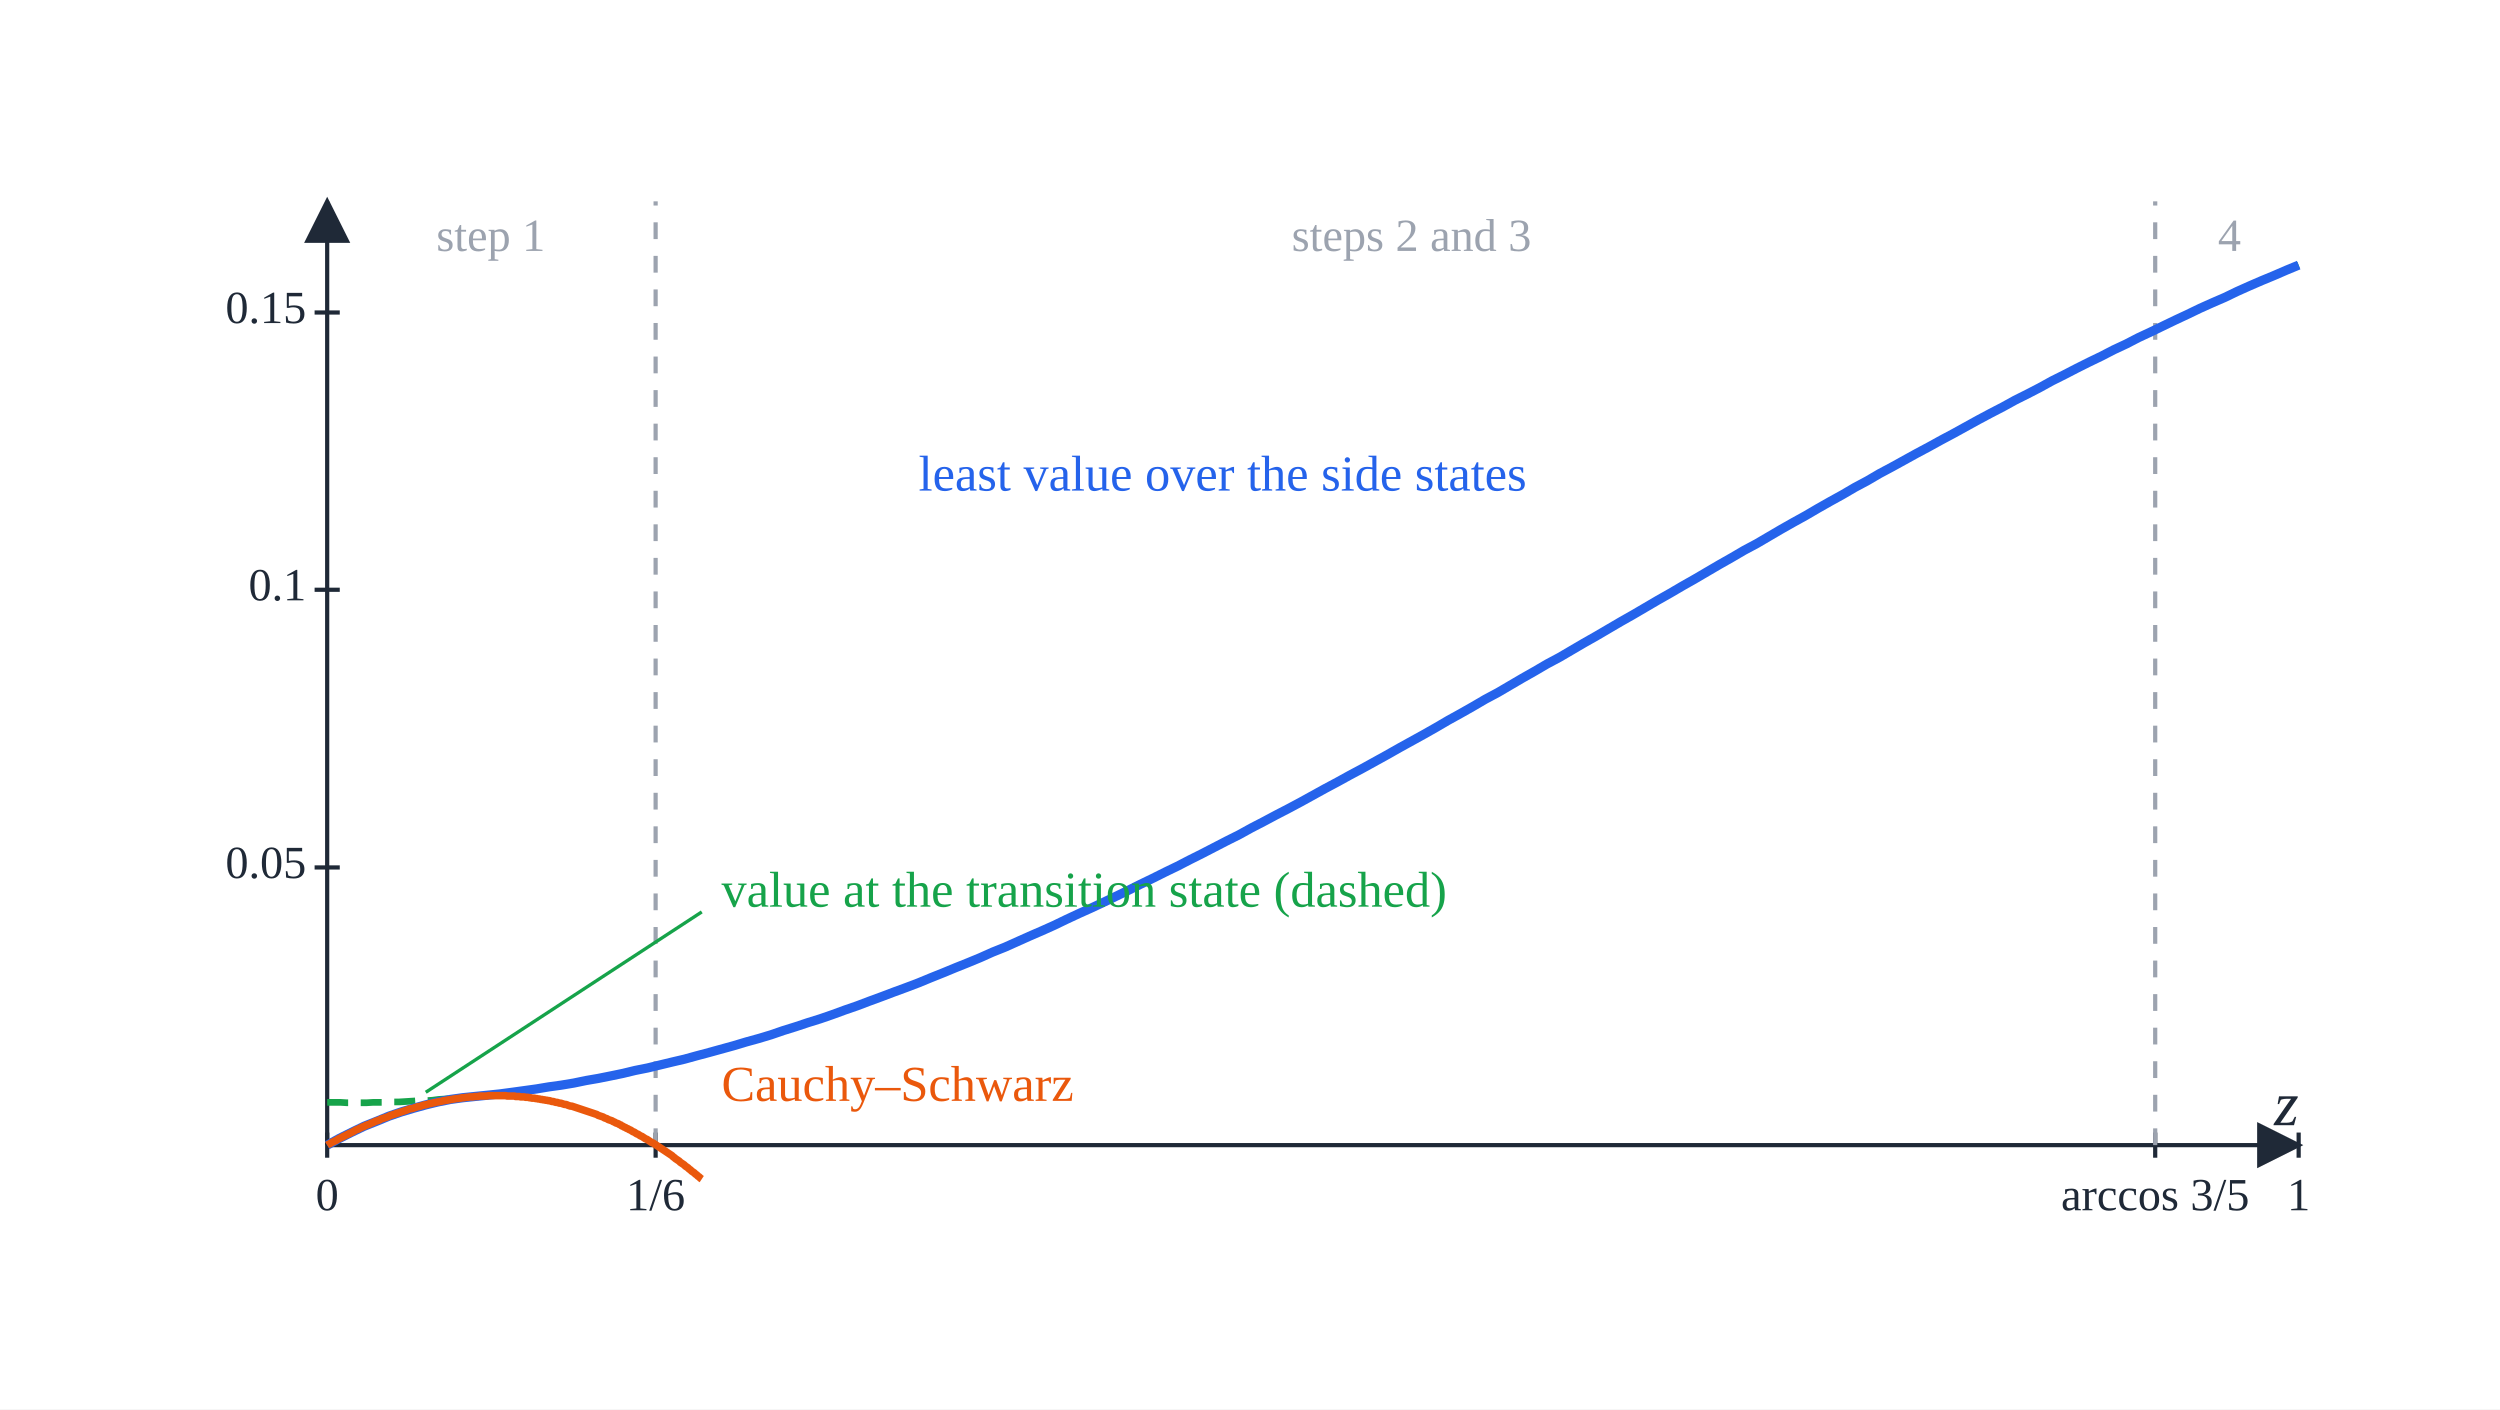
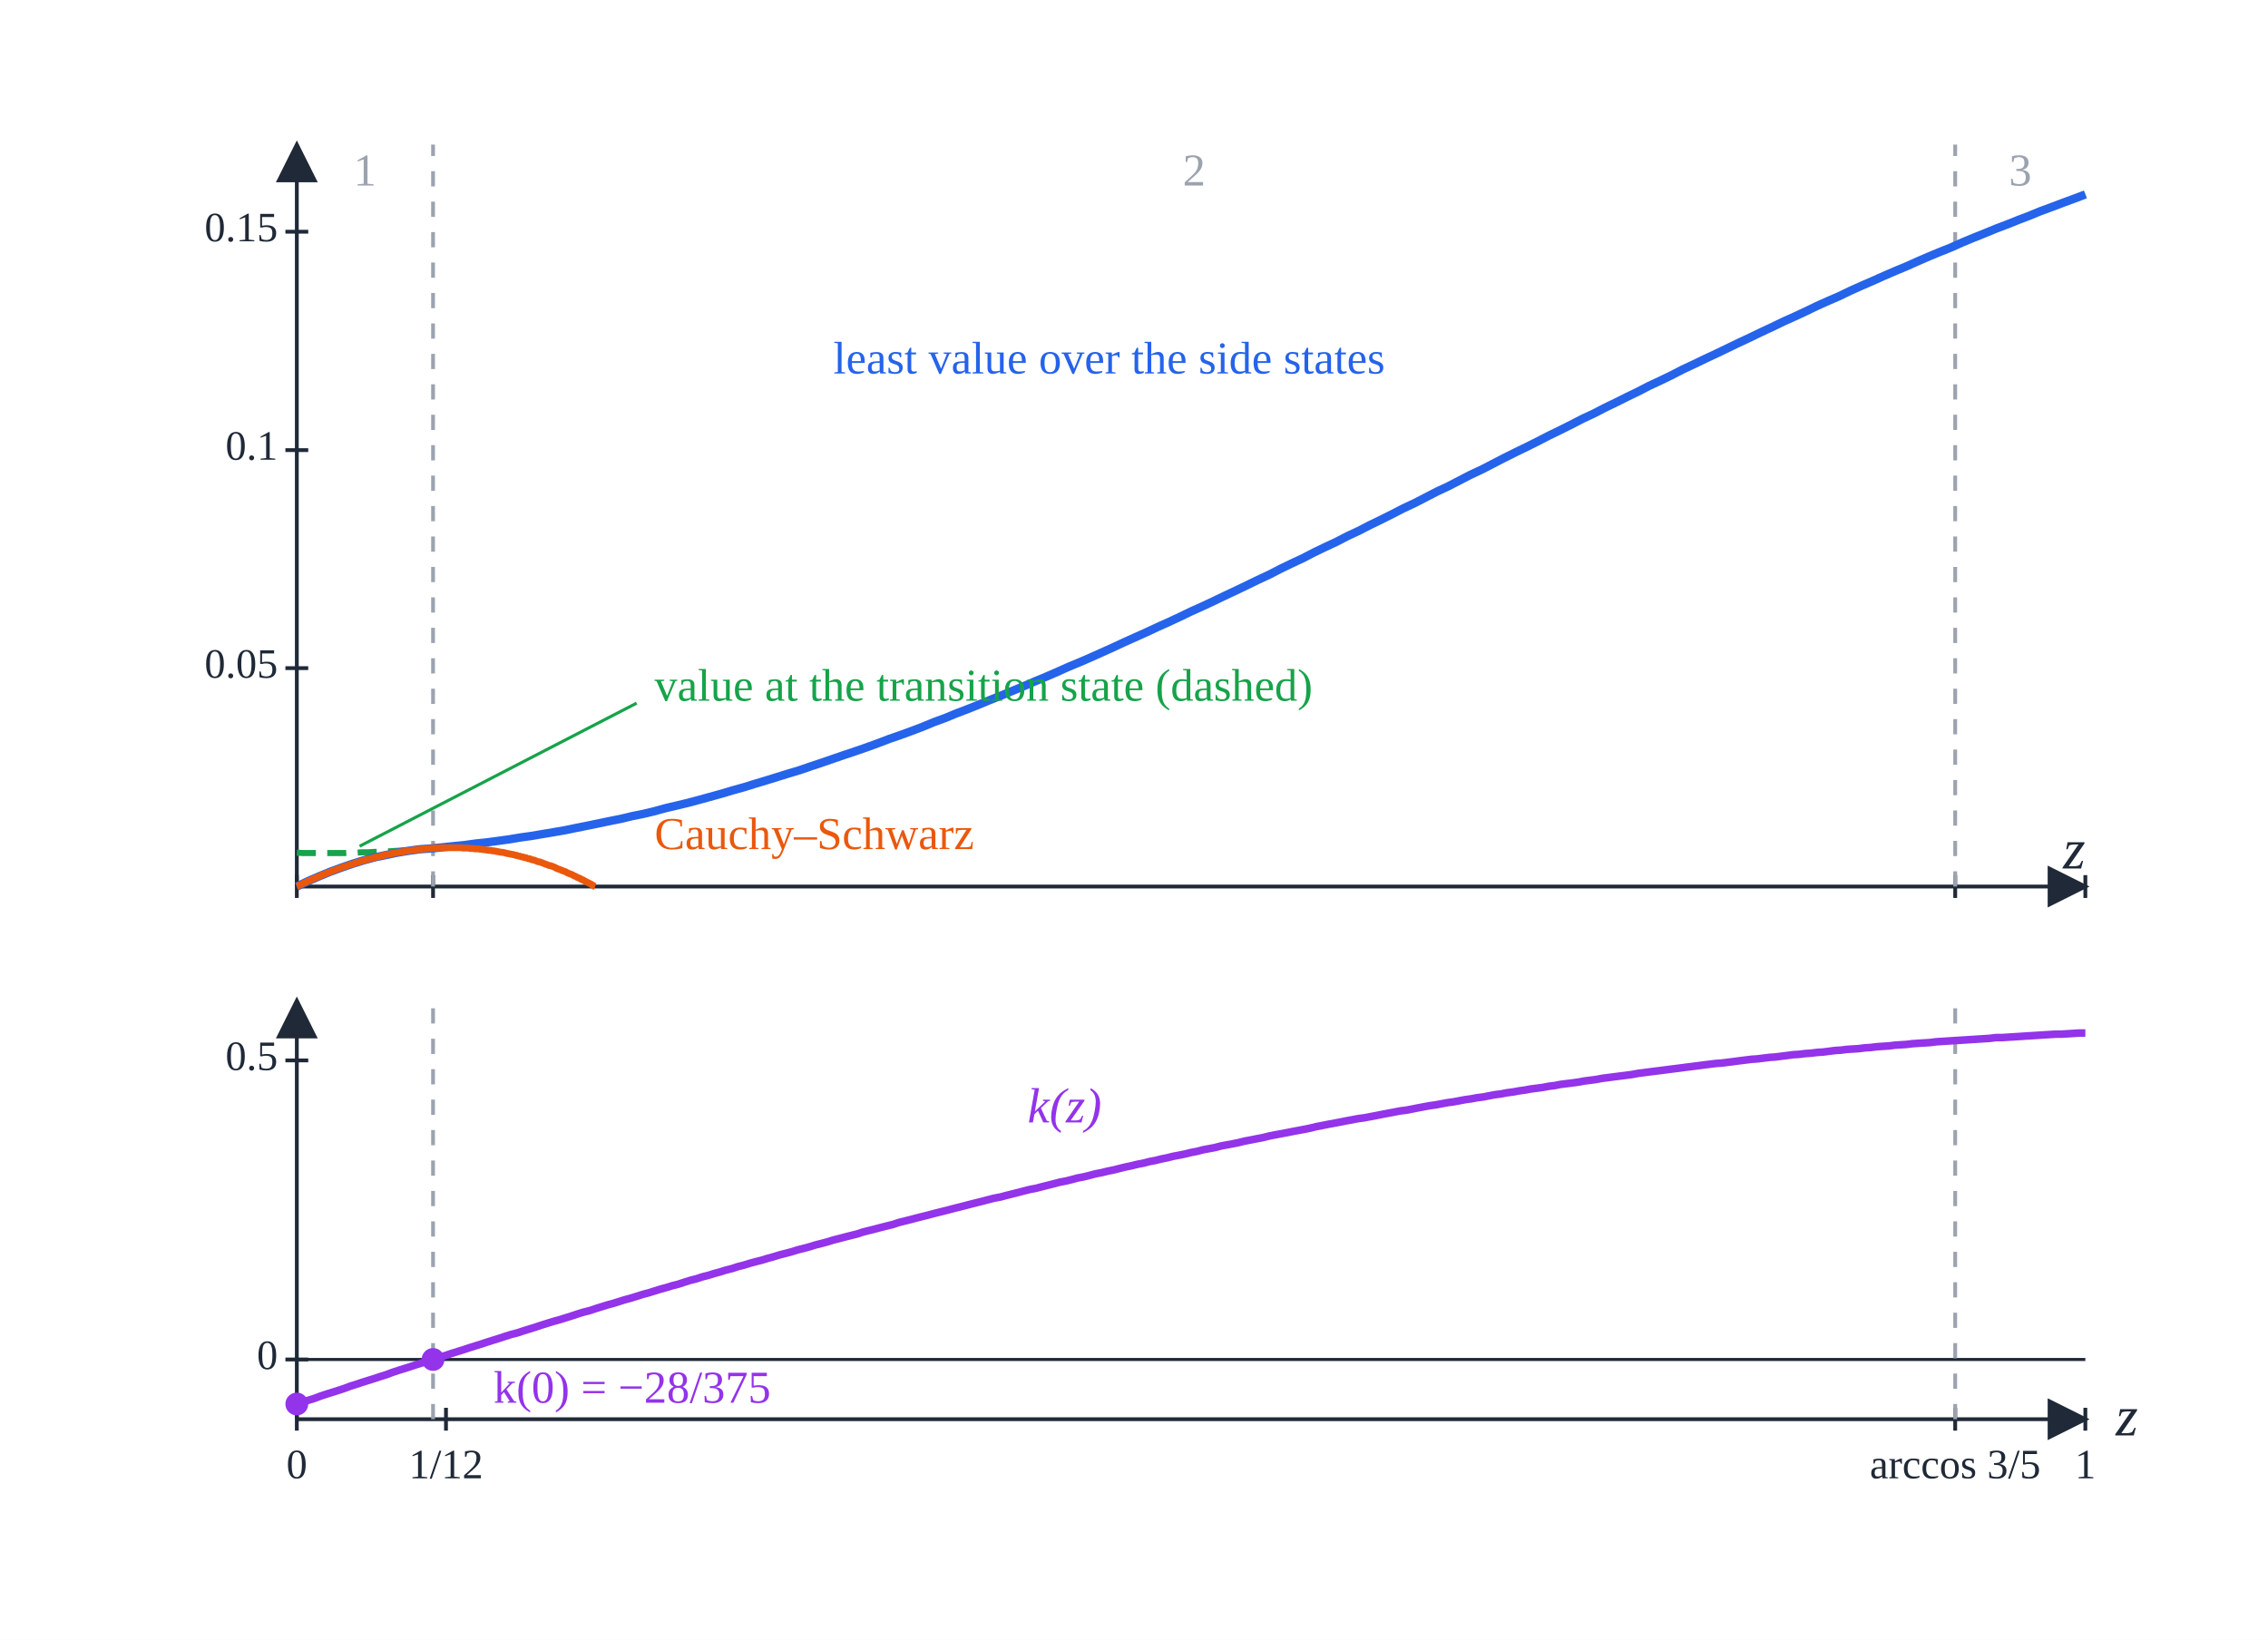
- <svg xmlns="http://www.w3.org/2000/svg" width="596" height="336" viewBox="0 0 596 336" role="img" aria-label="The expression of Lemma D.6 minimised over the admissible states with side label, as a function of z, with its value at the transition state and the Cauchy–Schwarz bound used for z up to 1/6">
+ <svg xmlns="http://www.w3.org/2000/svg" width="596" height="431" viewBox="0 0 596 431" role="img" aria-label="Top: the expression of Lemma D.6 minimised over the admissible states with side label, as a function of z, with its value at the transition state and the Cauchy–Schwarz bound used while k is negative. Bottom: the force k(z) along the tangent at the transition state, increasing, negative only below 1/12; the three cases of the proof are cut where k changes sign and where cos z = 3/5">
  <defs>
    <marker id="arrow" viewBox="0 0 10 10" refX="9" refY="5" markerUnits="userSpaceOnUse" markerWidth="11" markerHeight="11" orient="auto-start-reverse">
      <path d="M 0 0 L 10 5 L 0 10 z" fill="#1f2937" />
    </marker>
  </defs>
  <rect width="100%" height="100%" fill="#ffffff" />
-   <line x1="78.0" y1="273.0" x2="548.0" y2="273.0" stroke="#1f2937" stroke-width="1" marker-end="url(#arrow)" />
-   <line x1="78.0" y1="273.0" x2="78.0" y2="48.0" stroke="#1f2937" stroke-width="1" marker-end="url(#arrow)" />
-   <line x1="78.0" y1="276.0" x2="78.0" y2="270.0" stroke="#1f2937" stroke-width="1" />
-   <text x="78.0" y="286.0" font-size="11" font-family="Georgia, 'Times New Roman', serif" fill="#1f2937" text-anchor="middle" dominant-baseline="middle">0</text>
-   <line x1="156.3" y1="276.0" x2="156.3" y2="270.0" stroke="#1f2937" stroke-width="1" />
-   <text x="156.3" y="286.0" font-size="11" font-family="Georgia, 'Times New Roman', serif" fill="#1f2937" text-anchor="middle" dominant-baseline="middle">1/6</text>
-   <line x1="513.8" y1="276.0" x2="513.8" y2="270.0" stroke="#1f2937" stroke-width="1" />
-   <text x="513.8" y="286.0" font-size="11" font-family="Georgia, 'Times New Roman', serif" fill="#1f2937" text-anchor="middle" dominant-baseline="middle">arccos 3/5</text>
-   <line x1="548.0" y1="276.0" x2="548.0" y2="270.0" stroke="#1f2937" stroke-width="1" />
-   <text x="548.0" y="286.0" font-size="11" font-family="Georgia, 'Times New Roman', serif" fill="#1f2937" text-anchor="middle" dominant-baseline="middle">1</text>
-   <line x1="75.0" y1="206.8" x2="81.0" y2="206.8" stroke="#1f2937" stroke-width="1" />
-   <text x="73.0" y="206.8" font-size="11" font-family="Georgia, 'Times New Roman', serif" fill="#1f2937" text-anchor="end" dominant-baseline="middle">0.05</text>
-   <line x1="75.0" y1="140.6" x2="81.0" y2="140.6" stroke="#1f2937" stroke-width="1" />
-   <text x="73.0" y="140.6" font-size="11" font-family="Georgia, 'Times New Roman', serif" fill="#1f2937" text-anchor="end" dominant-baseline="middle">0.1</text>
-   <line x1="75.0" y1="74.5" x2="81.0" y2="74.5" stroke="#1f2937" stroke-width="1" />
-   <text x="73.0" y="74.5" font-size="11" font-family="Georgia, 'Times New Roman', serif" fill="#1f2937" text-anchor="end" dominant-baseline="middle">0.15</text>
-   <text x="548.0" y="264.0" font-size="15" font-family="Georgia, 'Times New Roman', serif" fill="#1f2937" text-anchor="end" dominant-baseline="middle" font-style="italic">z</text>
-   <line x1="156.3" y1="273.0" x2="156.3" y2="48.0" stroke="#9ca3af" stroke-width="1" stroke-dasharray="4 4" />
-   <line x1="513.8" y1="273.0" x2="513.8" y2="48.0" stroke="#9ca3af" stroke-width="1" stroke-dasharray="4 4" />
-   <polyline points="78.0,262.8 79.6,262.8 81.1,262.8 82.7,262.9 84.3,262.9 85.8,262.9 87.4,262.9 89.0,262.8 90.5,262.8 92.1,262.8 93.7,262.7 95.2,262.7 96.8,262.6 98.4,262.5 99.9,262.4 101.5,262.4 103.1,262.3 104.6,262.1 106.2,262.0 107.8,261.9 109.3,261.8 110.9,261.6 112.5,261.5 114.0,261.3 115.6,261.2 117.2,261.0 118.7,260.8 120.3,260.6 121.9,260.4 123.4,260.2 125.0,260.0 126.6,259.8 128.1,259.6 129.7,259.3 131.3,259.1 132.8,258.8 134.4,258.6 136.0,258.3 137.5,258.0 139.1,257.7 140.7,257.4 142.2,257.1 143.8,256.8 145.4,256.5 146.9,256.2 148.5,255.9 150.1,255.5 151.6,255.2 153.2,254.9 154.8,254.5 156.3,254.1 157.9,253.8 159.5,253.4 161.0,253.0 162.6,252.6 164.2,252.2 165.7,251.8 167.3,251.4 168.9,251.0 170.4,250.5 172.0,250.1 173.6,249.7 175.1,249.2 176.7,248.8 178.3,248.3 179.8,247.9 181.4,247.4 183.0,246.9 184.5,246.4 186.1,245.9 187.7,245.4 189.2,244.9 190.8,244.4 192.4,243.9 193.9,243.4 195.5,242.9 197.1,242.3 198.6,241.8 200.2,241.2 201.8,240.7 203.3,240.1 204.9,239.6 206.5,239.0 208.0,238.4 209.6,237.9 211.2,237.3 212.7,236.7 214.3,236.1 215.9,235.5 217.4,234.9 219.0,234.3 220.6,233.7 222.1,233.0 223.7,232.4 225.3,231.8 226.8,231.1 228.4,230.5 230.0,229.8 231.5,229.2 233.1,228.5 234.7,227.9 236.2,227.2 237.8,226.5 239.4,225.9 240.9,225.2 242.5,224.5 244.1,223.8 245.6,223.1 247.2,222.4 248.8,221.7 250.3,221.0 251.9,220.3 253.5,219.6 255.0,218.8 256.6,218.1 258.2,217.4 259.7,216.7 261.3,215.9 262.9,215.2 264.4,214.4 266.0,213.7 267.6,212.9 269.1,212.2 270.7,211.4 272.3,210.7 273.8,209.9 275.4,209.1 277.0,208.3 278.5,207.6 280.1,206.8 281.7,206.0 283.2,205.2 284.8,204.4 286.4,203.6 287.9,202.8 289.5,202.0 291.1,201.2 292.6,200.4 294.2,199.6 295.8,198.8 297.3,198.0 298.9,197.1 300.5,196.3 302.0,195.5 303.6,194.7 305.2,193.8 306.7,193.0 308.3,192.2 309.9,191.3 311.4,190.5 313.0,189.6 314.6,188.8 316.1,187.9 317.7,187.1 319.3,186.2 320.8,185.4 322.4,184.5 324.0,183.7 325.5,182.8 327.1,181.9 328.7,181.1 330.2,180.2 331.8,179.3 333.4,178.5 334.9,177.6 336.5,176.7 338.1,175.8 339.6,174.9 341.2,174.1 342.8,173.2 344.3,172.3 345.9,171.4 347.5,170.5 349.0,169.6 350.6,168.8 352.2,167.9 353.7,167.0 355.3,166.1 356.9,165.2 358.4,164.3 360.0,163.4 361.6,162.5 363.1,161.6 364.7,160.7 366.3,159.8 367.8,158.9 369.4,158.0 371.0,157.1 372.5,156.2 374.1,155.3 375.7,154.4 377.2,153.5 378.8,152.6 380.4,151.7 381.9,150.8 383.5,149.9 385.1,149.0 386.6,148.1 388.2,147.2 389.8,146.3 391.3,145.4 392.9,144.4 394.5,143.5 396.0,142.6 397.6,141.7 399.2,140.8 400.7,139.9 402.3,139.0 403.9,138.1 405.4,137.2 407.0,136.3 408.6,135.4 410.1,134.5 411.7,133.6 413.3,132.7 414.8,131.8 416.4,130.9 418.0,130.0 419.5,129.1 421.1,128.2 422.7,127.3 424.2,126.4 425.8,125.5 427.4,124.6 428.9,123.7 430.5,122.9 432.1,122.0 433.6,121.1 435.2,120.2 436.8,119.3 438.3,118.4 439.9,117.5 441.5,116.7 443.0,115.8 444.6,114.9 446.2,114.0 447.7,113.2 449.3,112.3 450.9,111.4 452.4,110.6 454.0,109.7 455.6,108.8 457.1,108.0 458.7,107.1 460.3,106.3 461.8,105.4 463.4,104.5 465.0,103.7 466.5,102.8 468.1,102.0 469.7,101.2 471.2,100.3 472.8,99.5 474.4,98.6 475.9,97.8 477.5,97.0 479.1,96.1 480.6,95.3 482.2,94.5 483.8,93.7 485.3,92.9 486.9,92.1 488.5,91.2 490.0,90.4 491.6,89.6 493.2,88.8 494.7,88.0 496.3,87.2 497.9,86.4 499.4,85.7 501.0,84.9 502.6,84.1 504.1,83.3 505.7,82.5 507.3,81.8 508.8,81.0 510.4,80.2 512.0,79.5 513.5,78.7 515.1,78.0 516.7,77.2 518.2,76.5 519.8,75.7 521.4,75.0 522.9,74.3 524.5,73.5 526.1,72.8 527.6,72.1 529.2,71.4 530.8,70.7 532.3,70.0 533.9,69.3 535.5,68.6 537.0,67.9 538.6,67.2 540.2,66.5 541.7,65.8 543.3,65.2 544.9,64.5 546.4,63.8 548.0,63.2" fill="none" stroke="#16a34a" stroke-width="1.6" stroke-opacity="1" stroke-linejoin="round" stroke-dasharray="5 3" />
-   <polyline points="78.0,273.0 80.9,271.4 83.9,269.9 86.8,268.5 89.8,267.3 92.7,266.1 95.6,265.1 98.6,264.2 101.5,263.4 104.4,262.7 107.4,262.1 110.3,261.7 113.2,261.4 116.2,261.1 119.1,260.8 122.1,260.4 125.0,260.0 127.9,259.6 130.9,259.1 133.8,258.7 136.8,258.2 139.7,257.6 142.6,257.1 145.6,256.5 148.5,255.9 151.4,255.2 154.4,254.6 157.3,253.9 160.2,253.2 163.2,252.5 166.1,251.7 169.1,250.9 172.0,250.1 174.9,249.3 177.9,248.4 180.8,247.6 183.8,246.7 186.7,245.7 189.6,244.8 192.6,243.8 195.5,242.9 198.4,241.9 201.4,240.8 204.3,239.8 207.2,238.7 210.2,237.6 213.1,236.5 216.1,235.4 219.0,234.3 221.9,233.1 224.9,231.9 227.8,230.7 230.8,229.5 233.7,228.3 236.6,227.0 239.6,225.8 242.5,224.5 245.4,223.2 248.4,221.9 251.3,220.6 254.2,219.2 257.2,217.8 260.1,216.5 263.1,215.1 266.0,213.7 268.9,212.3 271.9,210.8 274.8,209.4 277.8,207.9 280.7,206.5 283.6,205.0 286.6,203.5 289.5,202.0 292.4,200.5 295.4,199.0 298.3,197.4 301.2,195.9 304.2,194.3 307.1,192.8 310.1,191.2 313.0,189.6 315.9,188.0 318.9,186.4 321.8,184.8 324.8,183.2 327.7,181.6 330.6,180.0 333.6,178.3 336.5,176.7 339.4,175.1 342.4,173.4 345.3,171.7 348.2,170.1 351.2,168.4 354.1,166.7 357.1,165.1 360.0,163.4 362.9,161.7 365.9,160.0 368.8,158.3 371.8,156.7 374.7,155.0 377.6,153.3 380.6,151.6 383.5,149.9 386.4,148.2 389.4,146.5 392.3,144.8 395.2,143.1 398.2,141.4 401.1,139.7 404.1,138.0 407.0,136.3 409.9,134.6 412.9,132.9 415.8,131.2 418.8,129.6 421.7,127.9 424.6,126.2 427.6,124.5 430.5,122.9 433.4,121.2 436.4,119.5 439.3,117.9 442.2,116.2 445.2,114.6 448.1,112.9 451.1,111.3 454.0,109.7 456.9,108.1 459.9,106.5 462.8,104.9 465.8,103.3 468.7,101.7 471.6,100.1 474.6,98.5 477.5,97.0 480.4,95.4 483.4,93.9 486.3,92.4 489.2,90.8 492.2,89.3 495.1,87.8 498.1,86.3 501.0,84.9 503.9,83.4 506.9,82.0 509.8,80.5 512.8,79.1 515.7,77.7 518.6,76.3 521.6,74.9 524.5,73.5 527.4,72.2 530.4,70.9 533.3,69.5 536.2,68.2 539.2,66.9 542.1,65.7 545.1,64.4 548.0,63.2" fill="none" stroke="#2563eb" stroke-width="2.2" stroke-opacity="1" stroke-linejoin="round" />
-   <polyline points="78.0,273.0 78.3,272.8 78.6,272.7 78.9,272.5 79.2,272.3 79.5,272.2 79.8,272.0 80.1,271.9 80.4,271.7 80.7,271.5 81.0,271.4 81.3,271.2 81.6,271.1 81.9,270.9 82.2,270.8 82.5,270.6 82.8,270.5 83.1,270.3 83.4,270.2 83.7,270.0 84.0,269.9 84.3,269.7 84.5,269.6 84.8,269.4 85.1,269.3 85.4,269.2 85.7,269.0 86.0,268.9 86.3,268.7 86.6,268.6 86.9,268.5 87.2,268.3 87.5,268.2 87.8,268.1 88.1,268.0 88.4,267.8 88.7,267.7 89.0,267.6 89.3,267.4 89.6,267.3 89.9,267.2 90.2,267.1 90.5,267.0 90.8,266.8 91.1,266.7 91.4,266.6 91.7,266.5 92.0,266.4 92.3,266.3 92.6,266.2 92.9,266.0 93.2,265.9 93.5,265.8 93.8,265.7 94.1,265.6 94.4,265.5 94.7,265.4 95.0,265.3 95.3,265.2 95.6,265.1 95.9,265.0 96.2,264.9 96.5,264.8 96.8,264.7 97.1,264.6 97.3,264.5 97.6,264.4 97.9,264.3 98.2,264.3 98.5,264.2 98.8,264.1 99.1,264.0 99.4,263.9 99.7,263.8 100.0,263.8 100.3,263.7 100.6,263.6 100.9,263.5 101.2,263.4 101.5,263.4 101.8,263.3 102.1,263.2 102.4,263.1 102.7,263.1 103.0,263.0 103.3,262.9 103.6,262.9 103.9,262.8 104.2,262.7 104.5,262.7 104.8,262.6 105.1,262.6 105.4,262.5 105.7,262.4 106.0,262.4 106.3,262.3 106.6,262.3 106.9,262.2 107.2,262.2 107.5,262.1 107.8,262.1 108.1,262.0 108.4,262.0 108.7,261.9 109.0,261.9 109.3,261.9 109.6,261.8 109.9,261.8 110.1,261.7 110.4,261.7 110.7,261.7 111.0,261.6 111.3,261.6 111.6,261.6 111.9,261.5 112.2,261.5 112.5,261.5 112.8,261.5 113.1,261.4 113.4,261.4 113.7,261.4 114.0,261.4 114.3,261.3 114.6,261.3 114.9,261.3 115.2,261.3 115.5,261.3 115.8,261.3 116.1,261.3 116.4,261.2 116.7,261.2 117.0,261.2 117.3,261.2 117.6,261.2 117.9,261.2 118.2,261.2 118.5,261.2 118.8,261.2 119.1,261.2 119.4,261.2 119.7,261.2 120.0,261.2 120.3,261.2 120.6,261.2 120.9,261.3 121.2,261.3 121.5,261.3 121.8,261.3 122.1,261.3 122.4,261.3 122.7,261.3 122.9,261.4 123.2,261.4 123.5,261.4 123.8,261.4 124.1,261.5 124.4,261.5 124.7,261.5 125.0,261.5 125.3,261.6 125.6,261.6 125.9,261.6 126.2,261.7 126.5,261.7 126.8,261.8 127.1,261.8 127.4,261.8 127.7,261.9 128.0,261.9 128.3,262.0 128.6,262.0 128.9,262.1 129.2,262.1 129.5,262.2 129.8,262.2 130.1,262.3 130.4,262.3 130.7,262.4 131.0,262.4 131.3,262.5 131.6,262.6 131.9,262.6 132.2,262.7 132.5,262.8 132.8,262.8 133.1,262.9 133.4,263.0 133.7,263.0 134.0,263.1 134.3,263.2 134.6,263.3 134.9,263.3 135.2,263.4 135.4,263.5 135.7,263.6 136.0,263.7 136.3,263.7 136.6,263.8 136.9,263.9 137.2,264.0 137.5,264.1 137.8,264.2 138.1,264.3 138.4,264.4 138.7,264.5 139.0,264.6 139.3,264.7 139.6,264.8 139.9,264.9 140.2,265.0 140.5,265.1 140.8,265.2 141.1,265.3 141.4,265.4 141.7,265.5 142.0,265.6 142.3,265.7 142.6,265.9 142.9,266.0 143.2,266.1 143.5,266.2 143.8,266.3 144.1,266.5 144.4,266.6 144.7,266.7 145.0,266.9 145.3,267.0 145.6,267.1 145.9,267.2 146.2,267.4 146.5,267.5 146.8,267.7 147.1,267.8 147.4,267.9 147.7,268.1 148.0,268.2 148.2,268.4 148.5,268.5 148.8,268.7 149.1,268.8 149.4,269.0 149.7,269.1 150.0,269.3 150.3,269.4 150.6,269.6 150.9,269.8 151.2,269.9 151.5,270.1 151.8,270.3 152.1,270.4 152.4,270.6 152.7,270.8 153.0,270.9 153.3,271.1 153.6,271.3 153.9,271.5 154.2,271.6 154.5,271.8 154.8,272.0 155.1,272.2 155.4,272.4 155.7,272.5 156.0,272.7 156.3,272.9 156.6,273.1 156.9,273.3 157.2,273.5 157.5,273.7 157.8,273.9 158.1,274.1 158.4,274.3 158.7,274.5 159.0,274.7 159.3,274.9 159.6,275.1 159.9,275.3 160.2,275.5 160.5,275.8 160.8,276.0 161.0,276.2 161.3,276.4 161.6,276.6 161.9,276.8 162.2,277.1 162.5,277.3 162.8,277.5 163.1,277.7 163.4,278.0 163.7,278.2 164.0,278.4 164.3,278.7 164.6,278.9 164.9,279.2 165.2,279.4 165.5,279.6 165.8,279.9 166.1,280.1 166.4,280.4 166.7,280.6 167.0,280.9 167.3,281.1" fill="none" stroke="#ea580c" stroke-width="1.8" stroke-opacity="1" stroke-linejoin="round" />
-   <text x="219.0" y="114.2" font-size="12" font-family="Georgia, 'Times New Roman', serif" fill="#2563eb" text-anchor="start" dominant-baseline="middle">least value over the side states</text>
-   <text x="172.0" y="213.4" font-size="12" font-family="Georgia, 'Times New Roman', serif" fill="#16a34a" text-anchor="start" dominant-baseline="middle">value at the transition state (dashed)</text>
-   <line x1="167.3" y1="217.4" x2="101.5" y2="260.4" stroke="#16a34a" stroke-width="0.8" />
-   <text x="172.0" y="259.7" font-size="12" font-family="Georgia, 'Times New Roman', serif" fill="#ea580c" text-anchor="start" dominant-baseline="middle">Cauchy–Schwarz</text>
-   <text x="117.0" y="57.3" font-size="11" font-family="Georgia, 'Times New Roman', serif" fill="#9ca3af" text-anchor="middle" dominant-baseline="middle">step 1</text>
-   <text x="336.5" y="57.3" font-size="11" font-family="Georgia, 'Times New Roman', serif" fill="#9ca3af" text-anchor="middle" dominant-baseline="middle">steps 2 and 3</text>
-   <text x="531.5" y="57.3" font-size="11" font-family="Georgia, 'Times New Roman', serif" fill="#9ca3af" text-anchor="middle" dominant-baseline="middle">4</text>
+   <line x1="78.0" y1="233.0" x2="548.0" y2="233.0" stroke="#1f2937" stroke-width="1" marker-end="url(#arrow)" />
+   <line x1="78.0" y1="233.0" x2="78.0" y2="38.0" stroke="#1f2937" stroke-width="1" marker-end="url(#arrow)" />
+   <line x1="78.0" y1="236.0" x2="78.0" y2="230.0" stroke="#1f2937" stroke-width="1" />
+   <text x="78.0" y="246.0" font-size="11" font-family="Georgia, 'Times New Roman', serif" fill="#1f2937" text-anchor="middle" dominant-baseline="middle" />
+   <line x1="113.8" y1="236.0" x2="113.8" y2="230.0" stroke="#1f2937" stroke-width="1" />
+   <text x="113.8" y="246.0" font-size="11" font-family="Georgia, 'Times New Roman', serif" fill="#1f2937" text-anchor="middle" dominant-baseline="middle" />
+   <line x1="513.8" y1="236.0" x2="513.8" y2="230.0" stroke="#1f2937" stroke-width="1" />
+   <text x="513.8" y="246.0" font-size="11" font-family="Georgia, 'Times New Roman', serif" fill="#1f2937" text-anchor="middle" dominant-baseline="middle" />
+   <line x1="548.0" y1="236.0" x2="548.0" y2="230.0" stroke="#1f2937" stroke-width="1" />
+   <text x="548.0" y="246.0" font-size="11" font-family="Georgia, 'Times New Roman', serif" fill="#1f2937" text-anchor="middle" dominant-baseline="middle" />
+   <line x1="75.0" y1="175.6" x2="81.0" y2="175.6" stroke="#1f2937" stroke-width="1" />
+   <text x="73.0" y="175.6" font-size="11" font-family="Georgia, 'Times New Roman', serif" fill="#1f2937" text-anchor="end" dominant-baseline="middle">0.05</text>
+   <line x1="75.0" y1="118.3" x2="81.0" y2="118.3" stroke="#1f2937" stroke-width="1" />
+   <text x="73.0" y="118.3" font-size="11" font-family="Georgia, 'Times New Roman', serif" fill="#1f2937" text-anchor="end" dominant-baseline="middle">0.1</text>
+   <line x1="75.0" y1="60.9" x2="81.0" y2="60.9" stroke="#1f2937" stroke-width="1" />
+   <text x="73.0" y="60.9" font-size="11" font-family="Georgia, 'Times New Roman', serif" fill="#1f2937" text-anchor="end" dominant-baseline="middle">0.15</text>
+   <text x="548.0" y="224.0" font-size="15" font-family="Georgia, 'Times New Roman', serif" fill="#1f2937" text-anchor="end" dominant-baseline="middle" font-style="italic">z</text>
+   <line x1="113.8" y1="233.0" x2="113.8" y2="38.0" stroke="#9ca3af" stroke-width="1" stroke-dasharray="4 4" />
+   <line x1="513.8" y1="233.0" x2="513.8" y2="38.0" stroke="#9ca3af" stroke-width="1" stroke-dasharray="4 4" />
+   <polyline points="78.0,224.1 79.6,224.2 81.1,224.2 82.7,224.2 84.3,224.2 85.8,224.2 87.4,224.2 89.0,224.2 90.5,224.2 92.1,224.1 93.7,224.1 95.2,224.0 96.8,224.0 98.4,223.9 99.9,223.9 101.5,223.8 103.1,223.7 104.6,223.6 106.2,223.5 107.8,223.4 109.3,223.3 110.9,223.2 112.5,223.0 114.0,222.9 115.6,222.7 117.2,222.6 118.7,222.4 120.3,222.3 121.9,222.1 123.4,221.9 125.0,221.7 126.6,221.5 128.1,221.3 129.7,221.1 131.3,220.9 132.8,220.7 134.4,220.5 136.0,220.3 137.5,220.0 139.1,219.8 140.7,219.5 142.2,219.3 143.8,219.0 145.4,218.7 146.9,218.4 148.5,218.2 150.1,217.9 151.6,217.6 153.2,217.3 154.8,217.0 156.3,216.6 157.9,216.3 159.5,216.0 161.0,215.7 162.6,215.3 164.2,215.0 165.7,214.6 167.3,214.3 168.9,213.9 170.4,213.5 172.0,213.2 173.6,212.8 175.1,212.4 176.7,212.0 178.3,211.6 179.8,211.2 181.4,210.8 183.0,210.4 184.5,210.0 186.1,209.5 187.7,209.1 189.2,208.7 190.8,208.2 192.4,207.8 193.9,207.3 195.5,206.9 197.1,206.4 198.6,206.0 200.2,205.5 201.8,205.0 203.3,204.5 204.9,204.0 206.5,203.5 208.0,203.0 209.6,202.5 211.2,202.0 212.7,201.5 214.3,201.0 215.9,200.5 217.4,200.0 219.0,199.4 220.6,198.9 222.1,198.4 223.7,197.8 225.3,197.3 226.8,196.7 228.4,196.2 230.0,195.6 231.5,195.0 233.1,194.5 234.7,193.9 236.2,193.3 237.8,192.7 239.4,192.1 240.9,191.6 242.5,191.0 244.1,190.4 245.6,189.8 247.2,189.2 248.8,188.5 250.3,187.9 251.9,187.3 253.5,186.7 255.0,186.1 256.6,185.4 258.2,184.8 259.7,184.2 261.3,183.5 262.9,182.9 264.4,182.2 266.0,181.6 267.6,180.9 269.1,180.3 270.7,179.6 272.3,179.0 273.8,178.3 275.4,177.6 277.0,177.0 278.5,176.3 280.1,175.6 281.7,174.9 283.2,174.2 284.8,173.6 286.4,172.9 287.9,172.2 289.5,171.5 291.1,170.8 292.6,170.1 294.2,169.4 295.8,168.7 297.3,168.0 298.9,167.2 300.5,166.5 302.0,165.8 303.6,165.1 305.2,164.4 306.7,163.7 308.3,162.9 309.9,162.2 311.4,161.5 313.0,160.7 314.6,160.0 316.1,159.3 317.7,158.5 319.3,157.8 320.8,157.1 322.4,156.3 324.0,155.6 325.5,154.8 327.1,154.1 328.7,153.3 330.2,152.6 331.8,151.8 333.4,151.1 334.9,150.3 336.5,149.5 338.1,148.8 339.6,148.0 341.2,147.3 342.8,146.5 344.3,145.7 345.9,145.0 347.5,144.2 349.0,143.4 350.6,142.7 352.2,141.9 353.7,141.1 355.3,140.3 356.9,139.6 358.4,138.8 360.0,138.0 361.6,137.2 363.1,136.5 364.7,135.7 366.3,134.9 367.8,134.1 369.4,133.3 371.0,132.6 372.5,131.8 374.1,131.0 375.7,130.2 377.2,129.4 378.8,128.6 380.4,127.9 381.9,127.1 383.5,126.3 385.1,125.5 386.6,124.7 388.2,123.9 389.8,123.2 391.3,122.4 392.9,121.6 394.5,120.8 396.0,120.0 397.6,119.2 399.2,118.4 400.7,117.7 402.3,116.9 403.9,116.1 405.4,115.3 407.0,114.5 408.6,113.8 410.1,113.0 411.7,112.2 413.3,111.4 414.8,110.6 416.4,109.9 418.0,109.1 419.5,108.3 421.1,107.5 422.7,106.7 424.2,106.0 425.8,105.2 427.4,104.4 428.9,103.6 430.5,102.9 432.1,102.1 433.6,101.3 435.2,100.6 436.8,99.8 438.3,99.0 439.9,98.3 441.5,97.5 443.0,96.8 444.6,96.0 446.2,95.2 447.7,94.5 449.3,93.7 450.9,93.0 452.4,92.2 454.0,91.5 455.6,90.7 457.1,90.0 458.7,89.2 460.3,88.5 461.8,87.7 463.4,87.0 465.0,86.3 466.5,85.5 468.1,84.8 469.7,84.1 471.2,83.3 472.8,82.6 474.4,81.9 475.9,81.2 477.5,80.4 479.1,79.7 480.6,79.0 482.2,78.3 483.8,77.6 485.3,76.9 486.9,76.2 488.5,75.5 490.0,74.8 491.6,74.1 493.2,73.4 494.7,72.7 496.3,72.0 497.9,71.3 499.4,70.6 501.0,70.0 502.6,69.3 504.1,68.6 505.7,67.9 507.3,67.3 508.8,66.6 510.4,65.9 512.0,65.3 513.5,64.6 515.1,64.0 516.7,63.3 518.2,62.7 519.8,62.0 521.4,61.4 522.9,60.8 524.5,60.1 526.1,59.5 527.6,58.9 529.2,58.3 530.8,57.7 532.3,57.0 533.9,56.4 535.5,55.8 537.0,55.2 538.6,54.6 540.2,54.0 541.7,53.5 543.3,52.9 544.9,52.3 546.4,51.7 548.0,51.1" fill="none" stroke="#16a34a" stroke-width="1.6" stroke-opacity="1" stroke-linejoin="round" stroke-dasharray="5 3" />
+   <polyline points="78.0,233.0 80.9,231.6 83.9,230.3 86.8,229.1 89.8,228.0 92.7,227.0 95.6,226.1 98.6,225.3 101.5,224.7 104.4,224.1 107.4,223.6 110.3,223.2 113.2,223.0 116.2,222.7 119.1,222.4 122.1,222.1 125.0,221.7 127.9,221.4 130.9,221.0 133.8,220.6 136.8,220.1 139.7,219.7 142.6,219.2 145.6,218.7 148.5,218.2 151.4,217.6 154.4,217.0 157.3,216.4 160.2,215.8 163.2,215.2 166.1,214.5 169.1,213.9 172.0,213.2 174.9,212.4 177.9,211.7 180.8,211.0 183.8,210.2 186.7,209.4 189.6,208.6 192.6,207.7 195.5,206.9 198.4,206.0 201.4,205.1 204.3,204.2 207.2,203.3 210.2,202.4 213.1,201.4 216.1,200.4 219.0,199.4 221.9,198.4 224.9,197.4 227.8,196.4 230.8,195.3 233.7,194.2 236.6,193.2 239.6,192.1 242.5,191.0 245.4,189.8 248.4,188.7 251.3,187.5 254.2,186.4 257.2,185.2 260.1,184.0 263.1,182.8 266.0,181.6 268.9,180.4 271.9,179.1 274.8,177.9 277.8,176.6 280.7,175.3 283.6,174.1 286.6,172.8 289.5,171.5 292.4,170.2 295.4,168.8 298.3,167.5 301.2,166.2 304.2,164.8 307.1,163.5 310.1,162.1 313.0,160.7 315.9,159.4 318.9,158.0 321.8,156.6 324.8,155.2 327.7,153.8 330.6,152.4 333.6,151.0 336.5,149.5 339.4,148.1 342.4,146.7 345.3,145.2 348.2,143.8 351.2,142.4 354.1,140.9 357.1,139.5 360.0,138.0 362.9,136.6 365.9,135.1 368.8,133.6 371.8,132.2 374.7,130.7 377.6,129.2 380.6,127.8 383.5,126.3 386.4,124.8 389.4,123.4 392.3,121.9 395.2,120.4 398.2,118.9 401.1,117.5 404.1,116.0 407.0,114.5 409.9,113.1 412.9,111.6 415.8,110.1 418.8,108.7 421.7,107.2 424.6,105.8 427.6,104.3 430.5,102.9 433.4,101.4 436.4,100.0 439.3,98.6 442.2,97.1 445.2,95.7 448.1,94.3 451.1,92.9 454.0,91.5 456.9,90.1 459.9,88.7 462.8,87.3 465.8,85.9 468.7,84.5 471.6,83.2 474.6,81.8 477.5,80.4 480.4,79.1 483.4,77.8 486.3,76.4 489.2,75.1 492.2,73.8 495.1,72.5 498.1,71.2 501.0,70.0 503.9,68.7 506.9,67.4 509.8,66.2 512.8,65.0 515.7,63.7 518.6,62.5 521.6,61.3 524.5,60.1 527.4,59.0 530.4,57.8 533.3,56.7 536.2,55.5 539.2,54.4 542.1,53.3 545.1,52.2 548.0,51.1" fill="none" stroke="#2563eb" stroke-width="2.2" stroke-opacity="1" stroke-linejoin="round" />
+   <polyline points="78.0,233.0 78.3,232.9 78.5,232.7 78.8,232.6 79.0,232.5 79.3,232.4 79.6,232.2 79.8,232.1 80.1,232.0 80.4,231.9 80.6,231.8 80.9,231.6 81.1,231.5 81.4,231.4 81.7,231.3 81.9,231.2 82.2,231.1 82.4,230.9 82.7,230.8 83.0,230.7 83.2,230.6 83.5,230.5 83.7,230.4 84.0,230.3 84.3,230.2 84.5,230.0 84.8,229.9 85.1,229.8 85.3,229.7 85.6,229.6 85.8,229.5 86.1,229.4 86.4,229.3 86.6,229.2 86.9,229.1 87.1,229.0 87.4,228.9 87.7,228.8 87.9,228.7 88.2,228.6 88.5,228.5 88.7,228.4 89.0,228.3 89.2,228.2 89.5,228.1 89.8,228.0 90.0,227.9 90.3,227.8 90.5,227.8 90.8,227.7 91.1,227.6 91.3,227.5 91.6,227.4 91.9,227.3 92.1,227.2 92.4,227.1 92.6,227.1 92.9,227.0 93.2,226.9 93.4,226.8 93.7,226.7 93.9,226.6 94.2,226.6 94.5,226.5 94.7,226.4 95.0,226.3 95.2,226.2 95.5,226.2 95.8,226.1 96.0,226.0 96.3,225.9 96.6,225.9 96.8,225.8 97.1,225.7 97.3,225.7 97.6,225.6 97.9,225.5 98.1,225.5 98.4,225.4 98.6,225.3 98.9,225.3 99.2,225.2 99.4,225.1 99.7,225.1 100.0,225.0 100.2,224.9 100.5,224.9 100.7,224.8 101.0,224.8 101.3,224.7 101.5,224.6 101.8,224.6 102.0,224.5 102.3,224.5 102.6,224.4 102.8,224.4 103.1,224.3 103.3,224.3 103.6,224.2 103.9,224.2 104.1,224.1 104.4,224.1 104.7,224.0 104.9,224.0 105.2,223.9 105.4,223.9 105.7,223.9 106.0,223.8 106.2,223.8 106.5,223.7 106.7,223.7 107.0,223.6 107.3,223.6 107.5,223.6 107.8,223.5 108.1,223.5 108.3,223.5 108.6,223.4 108.8,223.4 109.1,223.4 109.4,223.3 109.6,223.3 109.9,223.3 110.1,223.2 110.4,223.2 110.7,223.2 110.9,223.2 111.2,223.1 111.5,223.1 111.7,223.1 112.0,223.1 112.2,223.0 112.5,223.0 112.8,223.0 113.0,223.0 113.3,223.0 113.5,222.9 113.8,222.9 114.1,222.9 114.3,222.9 114.6,222.9 114.8,222.9 115.1,222.9 115.4,222.8 115.6,222.8 115.9,222.8 116.2,222.8 116.4,222.8 116.7,222.8 116.9,222.8 117.2,222.8 117.5,222.8 117.7,222.8 118.0,222.8 118.2,222.8 118.5,222.8 118.8,222.8 119.0,222.8 119.3,222.8 119.6,222.8 119.8,222.8 120.1,222.8 120.3,222.8 120.6,222.8 120.9,222.8 121.1,222.8 121.4,222.8 121.6,222.9 121.9,222.9 122.2,222.9 122.4,222.9 122.7,222.9 123.0,222.9 123.2,222.9 123.5,223.0 123.7,223.0 124.0,223.0 124.3,223.0 124.5,223.0 124.8,223.1 125.0,223.1 125.3,223.1 125.6,223.1 125.8,223.1 126.1,223.2 126.3,223.2 126.6,223.2 126.9,223.3 127.1,223.3 127.4,223.3 127.7,223.4 127.9,223.4 128.2,223.4 128.4,223.5 128.7,223.5 129.0,223.5 129.2,223.6 129.5,223.6 129.7,223.6 130.0,223.7 130.3,223.7 130.5,223.8 130.8,223.8 131.1,223.9 131.3,223.9 131.6,224.0 131.8,224.0 132.1,224.0 132.4,224.1 132.6,224.1 132.9,224.2 133.1,224.3 133.4,224.3 133.7,224.4 133.9,224.4 134.2,224.5 134.4,224.5 134.7,224.6 135.0,224.6 135.2,224.7 135.5,224.8 135.8,224.8 136.0,224.9 136.3,225.0 136.5,225.0 136.8,225.1 137.1,225.2 137.3,225.2 137.6,225.3 137.8,225.4 138.1,225.4 138.4,225.5 138.6,225.6 138.9,225.7 139.2,225.7 139.4,225.8 139.7,225.9 139.9,226.0 140.2,226.0 140.5,226.1 140.7,226.2 141.0,226.3 141.2,226.4 141.5,226.5 141.8,226.5 142.0,226.6 142.3,226.7 142.6,226.8 142.8,226.9 143.1,227.0 143.3,227.1 143.6,227.2 143.9,227.3 144.1,227.4 144.4,227.5 144.6,227.5 144.9,227.6 145.2,227.7 145.4,227.8 145.7,227.9 145.9,228.0 146.2,228.2 146.5,228.3 146.7,228.4 147.0,228.5 147.3,228.6 147.5,228.7 147.8,228.8 148.0,228.9 148.3,229.0 148.6,229.1 148.8,229.2 149.1,229.4 149.3,229.5 149.6,229.6 149.9,229.7 150.1,229.8 150.4,229.9 150.7,230.1 150.9,230.2 151.2,230.3 151.4,230.4 151.7,230.6 152.0,230.7 152.2,230.8 152.5,230.9 152.7,231.1 153.0,231.2 153.3,231.3 153.5,231.5 153.8,231.6 154.0,231.7 154.3,231.9 154.6,232.0 154.8,232.1 155.1,232.3 155.4,232.4 155.6,232.6 155.9,232.7 156.1,232.9 156.4,233.0" fill="none" stroke="#ea580c" stroke-width="1.8" stroke-opacity="1" stroke-linejoin="round" />
+   <text x="219.0" y="95.4" font-size="12" font-family="Georgia, 'Times New Roman', serif" fill="#2563eb" text-anchor="start" dominant-baseline="middle">least value over the side states</text>
+   <text x="172.0" y="181.4" font-size="12" font-family="Georgia, 'Times New Roman', serif" fill="#16a34a" text-anchor="start" dominant-baseline="middle">value at the transition state (dashed)</text>
+   <line x1="167.3" y1="184.8" x2="94.5" y2="222.4" stroke="#16a34a" stroke-width="0.8" />
+   <text x="172.0" y="220.4" font-size="12" font-family="Georgia, 'Times New Roman', serif" fill="#ea580c" text-anchor="start" dominant-baseline="middle">Cauchy–Schwarz</text>
+   <text x="95.9" y="46.0" font-size="12" font-family="Georgia, 'Times New Roman', serif" fill="#9ca3af" text-anchor="middle" dominant-baseline="middle">1</text>
+   <text x="313.8" y="46.0" font-size="12" font-family="Georgia, 'Times New Roman', serif" fill="#9ca3af" text-anchor="middle" dominant-baseline="middle">2</text>
+   <text x="530.9" y="46.0" font-size="12" font-family="Georgia, 'Times New Roman', serif" fill="#9ca3af" text-anchor="middle" dominant-baseline="middle">3</text>
+   <line x1="78.0" y1="373.0" x2="548.0" y2="373.0" stroke="#1f2937" stroke-width="1" marker-end="url(#arrow)" />
+   <line x1="78.0" y1="373.0" x2="78.0" y2="263.0" stroke="#1f2937" stroke-width="1" marker-end="url(#arrow)" />
+   <line x1="78.0" y1="376.0" x2="78.0" y2="370.0" stroke="#1f2937" stroke-width="1" />
+   <text x="78.0" y="386.0" font-size="11" font-family="Georgia, 'Times New Roman', serif" fill="#1f2937" text-anchor="middle" dominant-baseline="middle">0</text>
+   <line x1="117.2" y1="376.0" x2="117.2" y2="370.0" stroke="#1f2937" stroke-width="1" />
+   <text x="117.2" y="386.0" font-size="11" font-family="Georgia, 'Times New Roman', serif" fill="#1f2937" text-anchor="middle" dominant-baseline="middle">1/12</text>
+   <line x1="513.8" y1="376.0" x2="513.8" y2="370.0" stroke="#1f2937" stroke-width="1" />
+   <text x="513.8" y="386.0" font-size="11" font-family="Georgia, 'Times New Roman', serif" fill="#1f2937" text-anchor="middle" dominant-baseline="middle">arccos 3/5</text>
+   <line x1="548.0" y1="376.0" x2="548.0" y2="370.0" stroke="#1f2937" stroke-width="1" />
+   <text x="548.0" y="386.0" font-size="11" font-family="Georgia, 'Times New Roman', serif" fill="#1f2937" text-anchor="middle" dominant-baseline="middle">1</text>
+   <line x1="75.0" y1="357.3" x2="81.0" y2="357.3" stroke="#1f2937" stroke-width="1" />
+   <text x="73.0" y="357.3" font-size="11" font-family="Georgia, 'Times New Roman', serif" fill="#1f2937" text-anchor="end" dominant-baseline="middle">0</text>
+   <line x1="75.0" y1="278.7" x2="81.0" y2="278.7" stroke="#1f2937" stroke-width="1" />
+   <text x="73.0" y="278.7" font-size="11" font-family="Georgia, 'Times New Roman', serif" fill="#1f2937" text-anchor="end" dominant-baseline="middle">0.5</text>
+   <text x="556.0" y="373.0" font-size="15" font-family="Georgia, 'Times New Roman', serif" fill="#1f2937" text-anchor="start" dominant-baseline="middle" font-style="italic">z</text>
+   <line x1="78.0" y1="357.3" x2="548.0" y2="357.3" stroke="#1f2937" stroke-width="0.8" />
+   <line x1="113.8" y1="373.0" x2="113.8" y2="263.0" stroke="#9ca3af" stroke-width="1" stroke-dasharray="4 4" />
+   <line x1="513.8" y1="373.0" x2="513.8" y2="263.0" stroke="#9ca3af" stroke-width="1" stroke-dasharray="4 4" />
+   <polyline points="78.0,369.0 79.6,368.5 81.1,368.0 82.7,367.5 84.3,366.9 85.8,366.4 87.4,365.9 89.0,365.4 90.5,364.9 92.1,364.3 93.7,363.8 95.2,363.3 96.8,362.8 98.4,362.3 99.9,361.8 101.5,361.3 103.1,360.7 104.6,360.2 106.2,359.7 107.8,359.2 109.3,358.7 110.9,358.2 112.5,357.7 114.0,357.2 115.6,356.7 117.2,356.2 118.7,355.7 120.3,355.2 121.9,354.7 123.4,354.2 125.0,353.7 126.6,353.2 128.1,352.7 129.7,352.2 131.3,351.7 132.8,351.2 134.4,350.7 136.0,350.3 137.5,349.8 139.1,349.3 140.7,348.8 142.2,348.3 143.8,347.8 145.4,347.3 146.9,346.9 148.5,346.4 150.1,345.9 151.6,345.4 153.2,344.9 154.8,344.5 156.3,344.0 157.9,343.5 159.5,343.0 161.0,342.6 162.6,342.1 164.2,341.6 165.7,341.2 167.3,340.7 168.9,340.2 170.4,339.8 172.0,339.3 173.6,338.8 175.1,338.4 176.7,337.9 178.3,337.5 179.8,337.0 181.4,336.5 183.0,336.1 184.5,335.6 186.1,335.2 187.7,334.7 189.2,334.3 190.8,333.8 192.4,333.4 193.9,332.9 195.5,332.5 197.1,332.0 198.6,331.6 200.2,331.2 201.8,330.7 203.3,330.3 204.9,329.8 206.5,329.4 208.0,329.0 209.6,328.5 211.2,328.1 212.7,327.7 214.3,327.2 215.9,326.8 217.4,326.4 219.0,325.9 220.6,325.5 222.1,325.1 223.7,324.7 225.3,324.3 226.8,323.8 228.4,323.4 230.0,323.0 231.5,322.6 233.1,322.2 234.7,321.8 236.2,321.3 237.8,320.9 239.4,320.5 240.9,320.1 242.5,319.7 244.1,319.3 245.6,318.9 247.2,318.5 248.8,318.1 250.3,317.7 251.9,317.3 253.5,316.9 255.0,316.5 256.6,316.1 258.2,315.7 259.7,315.3 261.3,314.9 262.9,314.6 264.4,314.2 266.0,313.8 267.6,313.4 269.1,313.0 270.7,312.6 272.3,312.3 273.8,311.9 275.4,311.5 277.0,311.1 278.5,310.7 280.1,310.4 281.7,310.0 283.2,309.6 284.8,309.3 286.4,308.9 287.9,308.5 289.5,308.2 291.1,307.8 292.6,307.5 294.2,307.1 295.8,306.7 297.3,306.4 298.9,306.0 300.5,305.7 302.0,305.3 303.6,305.0 305.2,304.6 306.7,304.3 308.3,303.9 309.9,303.6 311.4,303.3 313.0,302.9 314.6,302.6 316.1,302.2 317.7,301.9 319.3,301.6 320.8,301.2 322.4,300.9 324.0,300.6 325.5,300.3 327.1,299.9 328.7,299.6 330.2,299.3 331.8,299.0 333.4,298.6 334.9,298.3 336.5,298.0 338.1,297.7 339.6,297.4 341.2,297.1 342.8,296.8 344.3,296.5 345.9,296.1 347.5,295.8 349.0,295.5 350.6,295.2 352.2,294.9 353.7,294.6 355.3,294.3 356.9,294.0 358.4,293.8 360.0,293.5 361.6,293.2 363.1,292.9 364.7,292.6 366.3,292.3 367.8,292.0 369.4,291.8 371.0,291.5 372.5,291.2 374.1,290.9 375.7,290.6 377.2,290.4 378.8,290.1 380.4,289.8 381.9,289.6 383.5,289.3 385.1,289.0 386.6,288.8 388.2,288.5 389.8,288.3 391.3,288.0 392.9,287.7 394.5,287.5 396.0,287.2 397.6,287.0 399.2,286.7 400.7,286.5 402.3,286.2 403.9,286.0 405.4,285.8 407.0,285.5 408.6,285.3 410.1,285.0 411.7,284.8 413.3,284.6 414.8,284.4 416.4,284.1 418.0,283.9 419.5,283.7 421.1,283.4 422.7,283.2 424.2,283.0 425.8,282.8 427.4,282.6 428.9,282.4 430.5,282.1 432.1,281.9 433.6,281.7 435.2,281.5 436.8,281.3 438.3,281.1 439.9,280.9 441.5,280.7 443.0,280.5 444.6,280.3 446.2,280.1 447.7,279.9 449.3,279.7 450.9,279.5 452.4,279.4 454.0,279.2 455.6,279.0 457.1,278.8 458.7,278.6 460.3,278.4 461.8,278.3 463.4,278.1 465.0,277.9 466.5,277.8 468.1,277.6 469.7,277.4 471.2,277.2 472.8,277.1 474.4,276.9 475.9,276.8 477.5,276.6 479.1,276.5 480.6,276.3 482.2,276.1 483.8,276.0 485.3,275.8 486.9,275.7 488.5,275.6 490.0,275.4 491.6,275.3 493.2,275.1 494.7,275.0 496.3,274.9 497.9,274.7 499.4,274.6 501.0,274.5 502.6,274.3 504.1,274.2 505.7,274.1 507.3,274.0 508.8,273.8 510.4,273.7 512.0,273.6 513.5,273.5 515.1,273.4 516.7,273.3 518.2,273.2 519.8,273.1 521.4,273.0 522.9,272.9 524.5,272.7 526.1,272.7 527.6,272.6 529.2,272.5 530.8,272.4 532.3,272.3 533.9,272.2 535.5,272.1 537.0,272.0 538.6,271.9 540.2,271.8 541.7,271.8 543.3,271.7 544.9,271.6 546.4,271.5 548.0,271.5" fill="none" stroke="#9333ea" stroke-width="2" stroke-opacity="1" stroke-linejoin="round" />
+   <circle cx="78.0" cy="369.0" r="3" fill="#9333ea" />
+   <circle cx="113.8" cy="357.3" r="3" fill="#9333ea" />
+   <text x="129.7" y="365.9" font-size="12" font-family="Georgia, 'Times New Roman', serif" fill="#9333ea" text-anchor="start" dominant-baseline="middle">k(0) = −28/375</text>
+   <text x="289.5" y="291.3" font-size="13" font-family="Georgia, 'Times New Roman', serif" fill="#9333ea" text-anchor="end" dominant-baseline="middle" font-style="italic">k(z)</text>
</svg>
